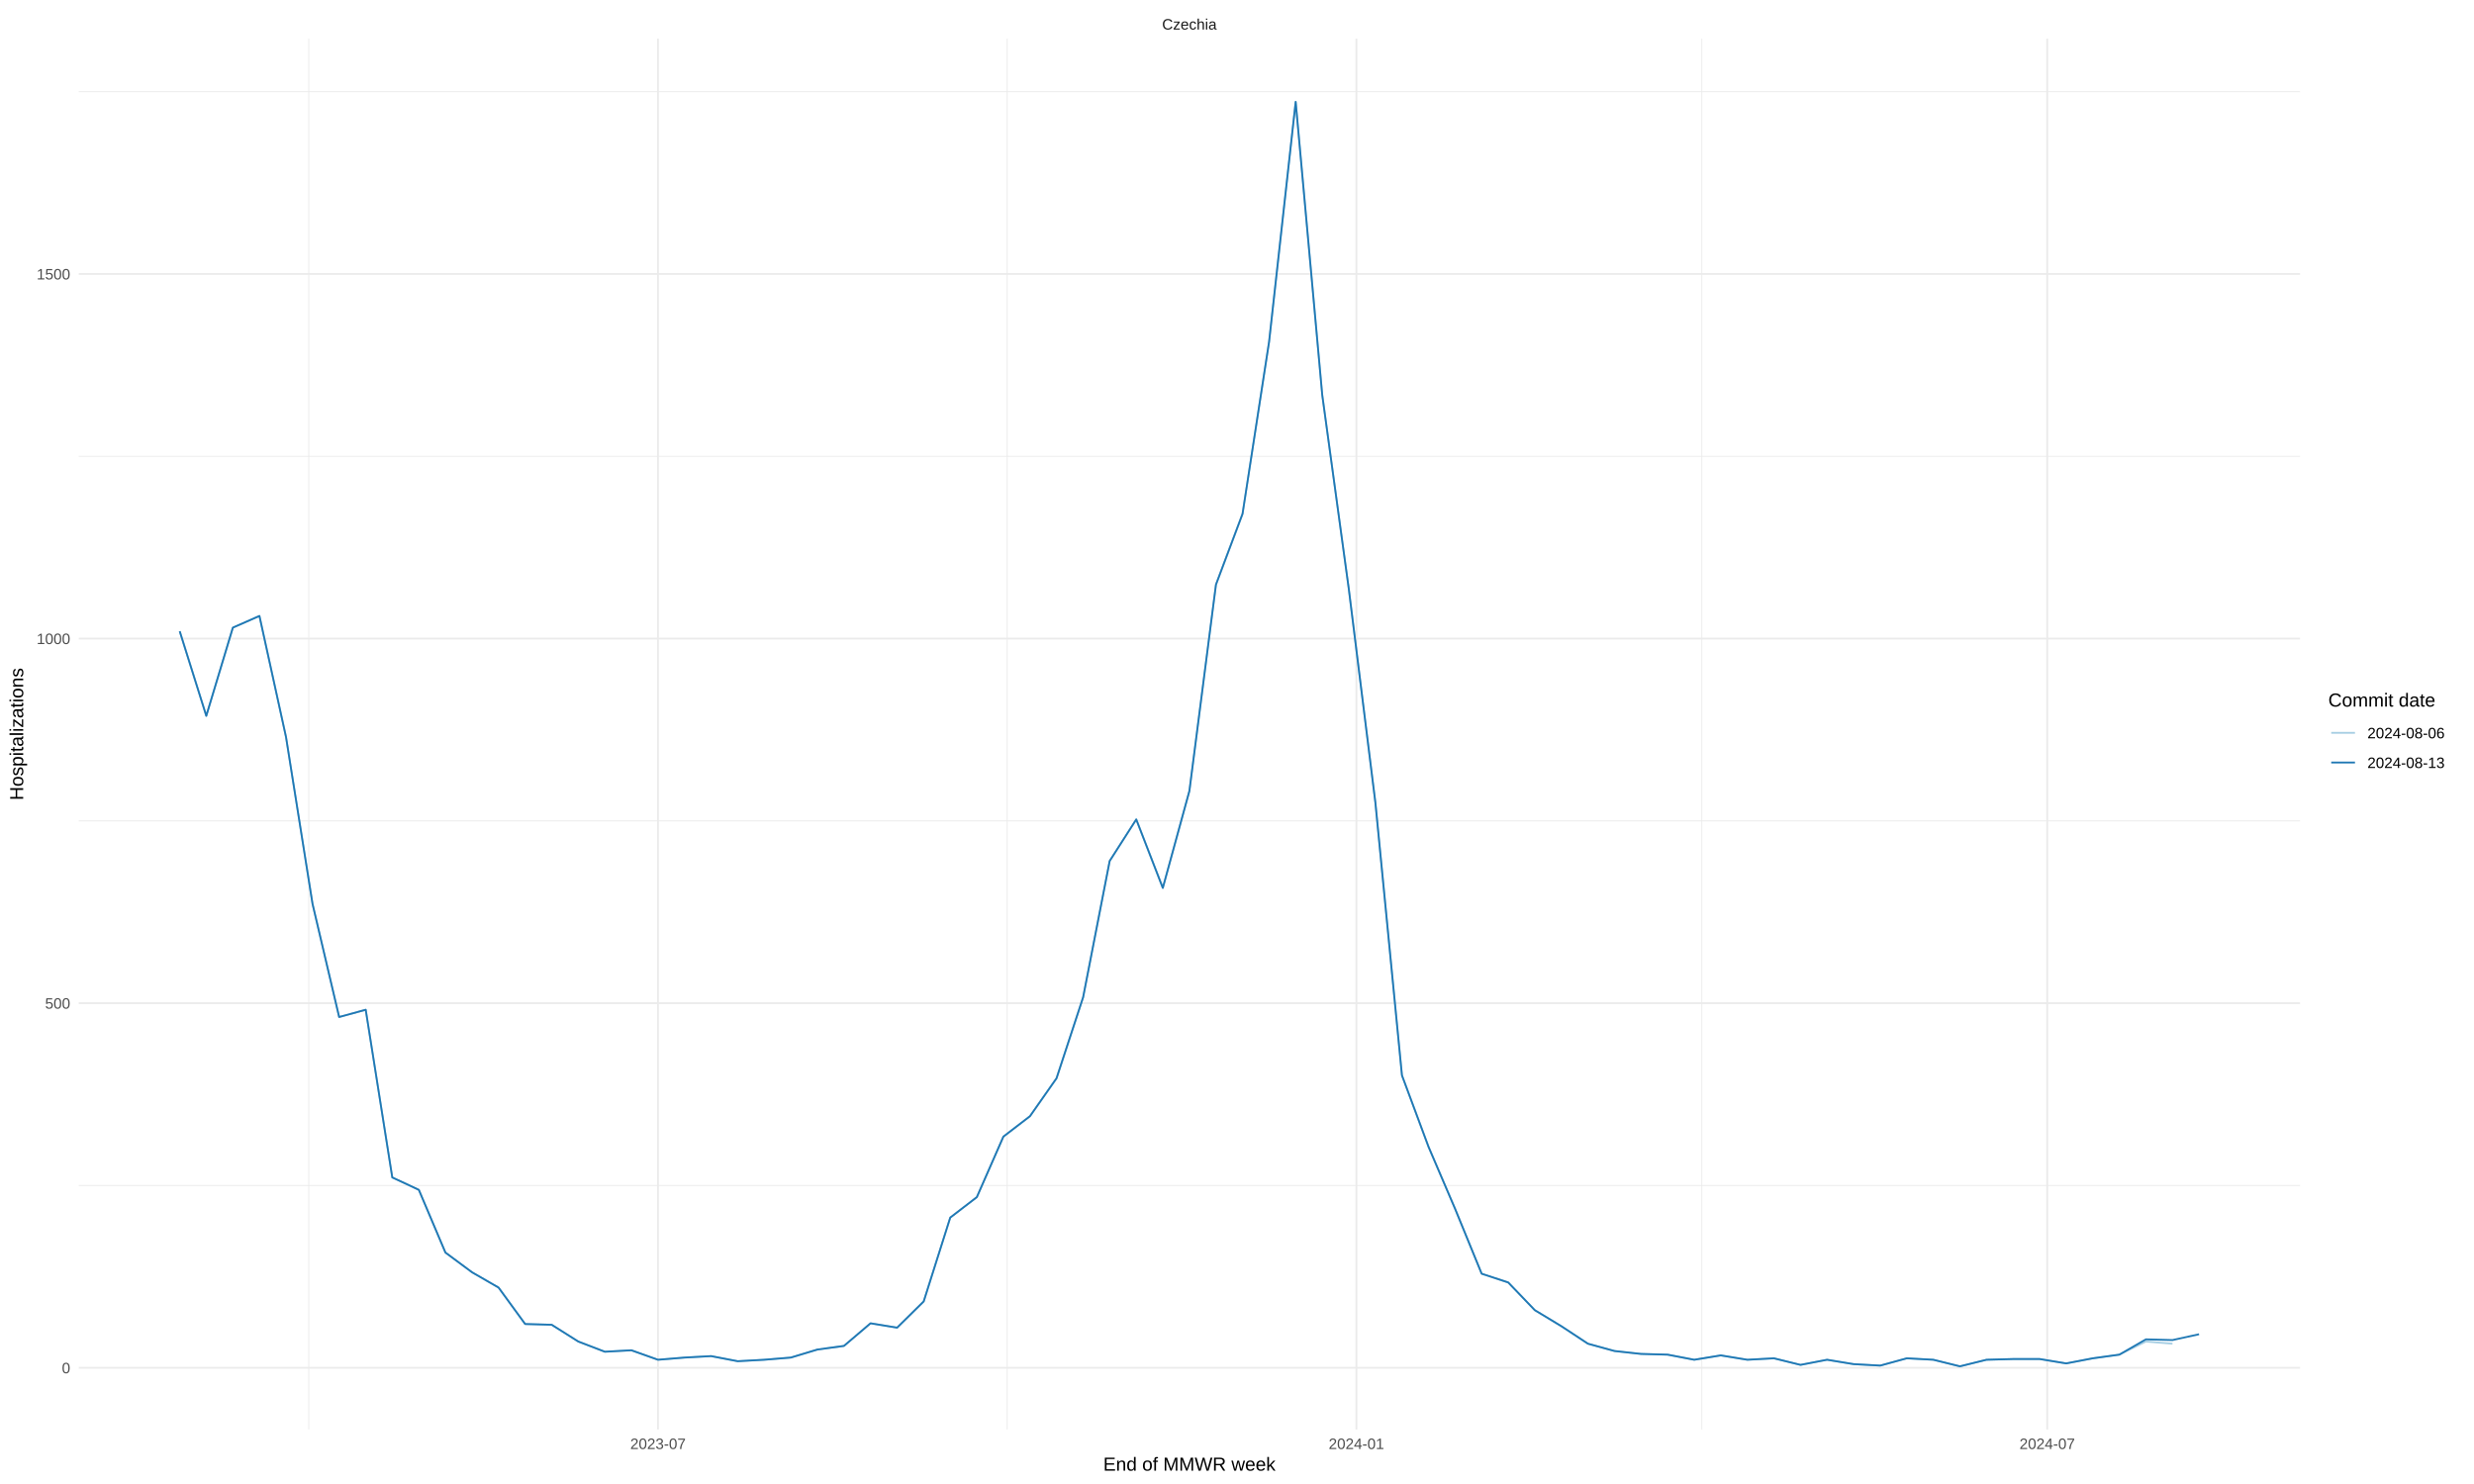
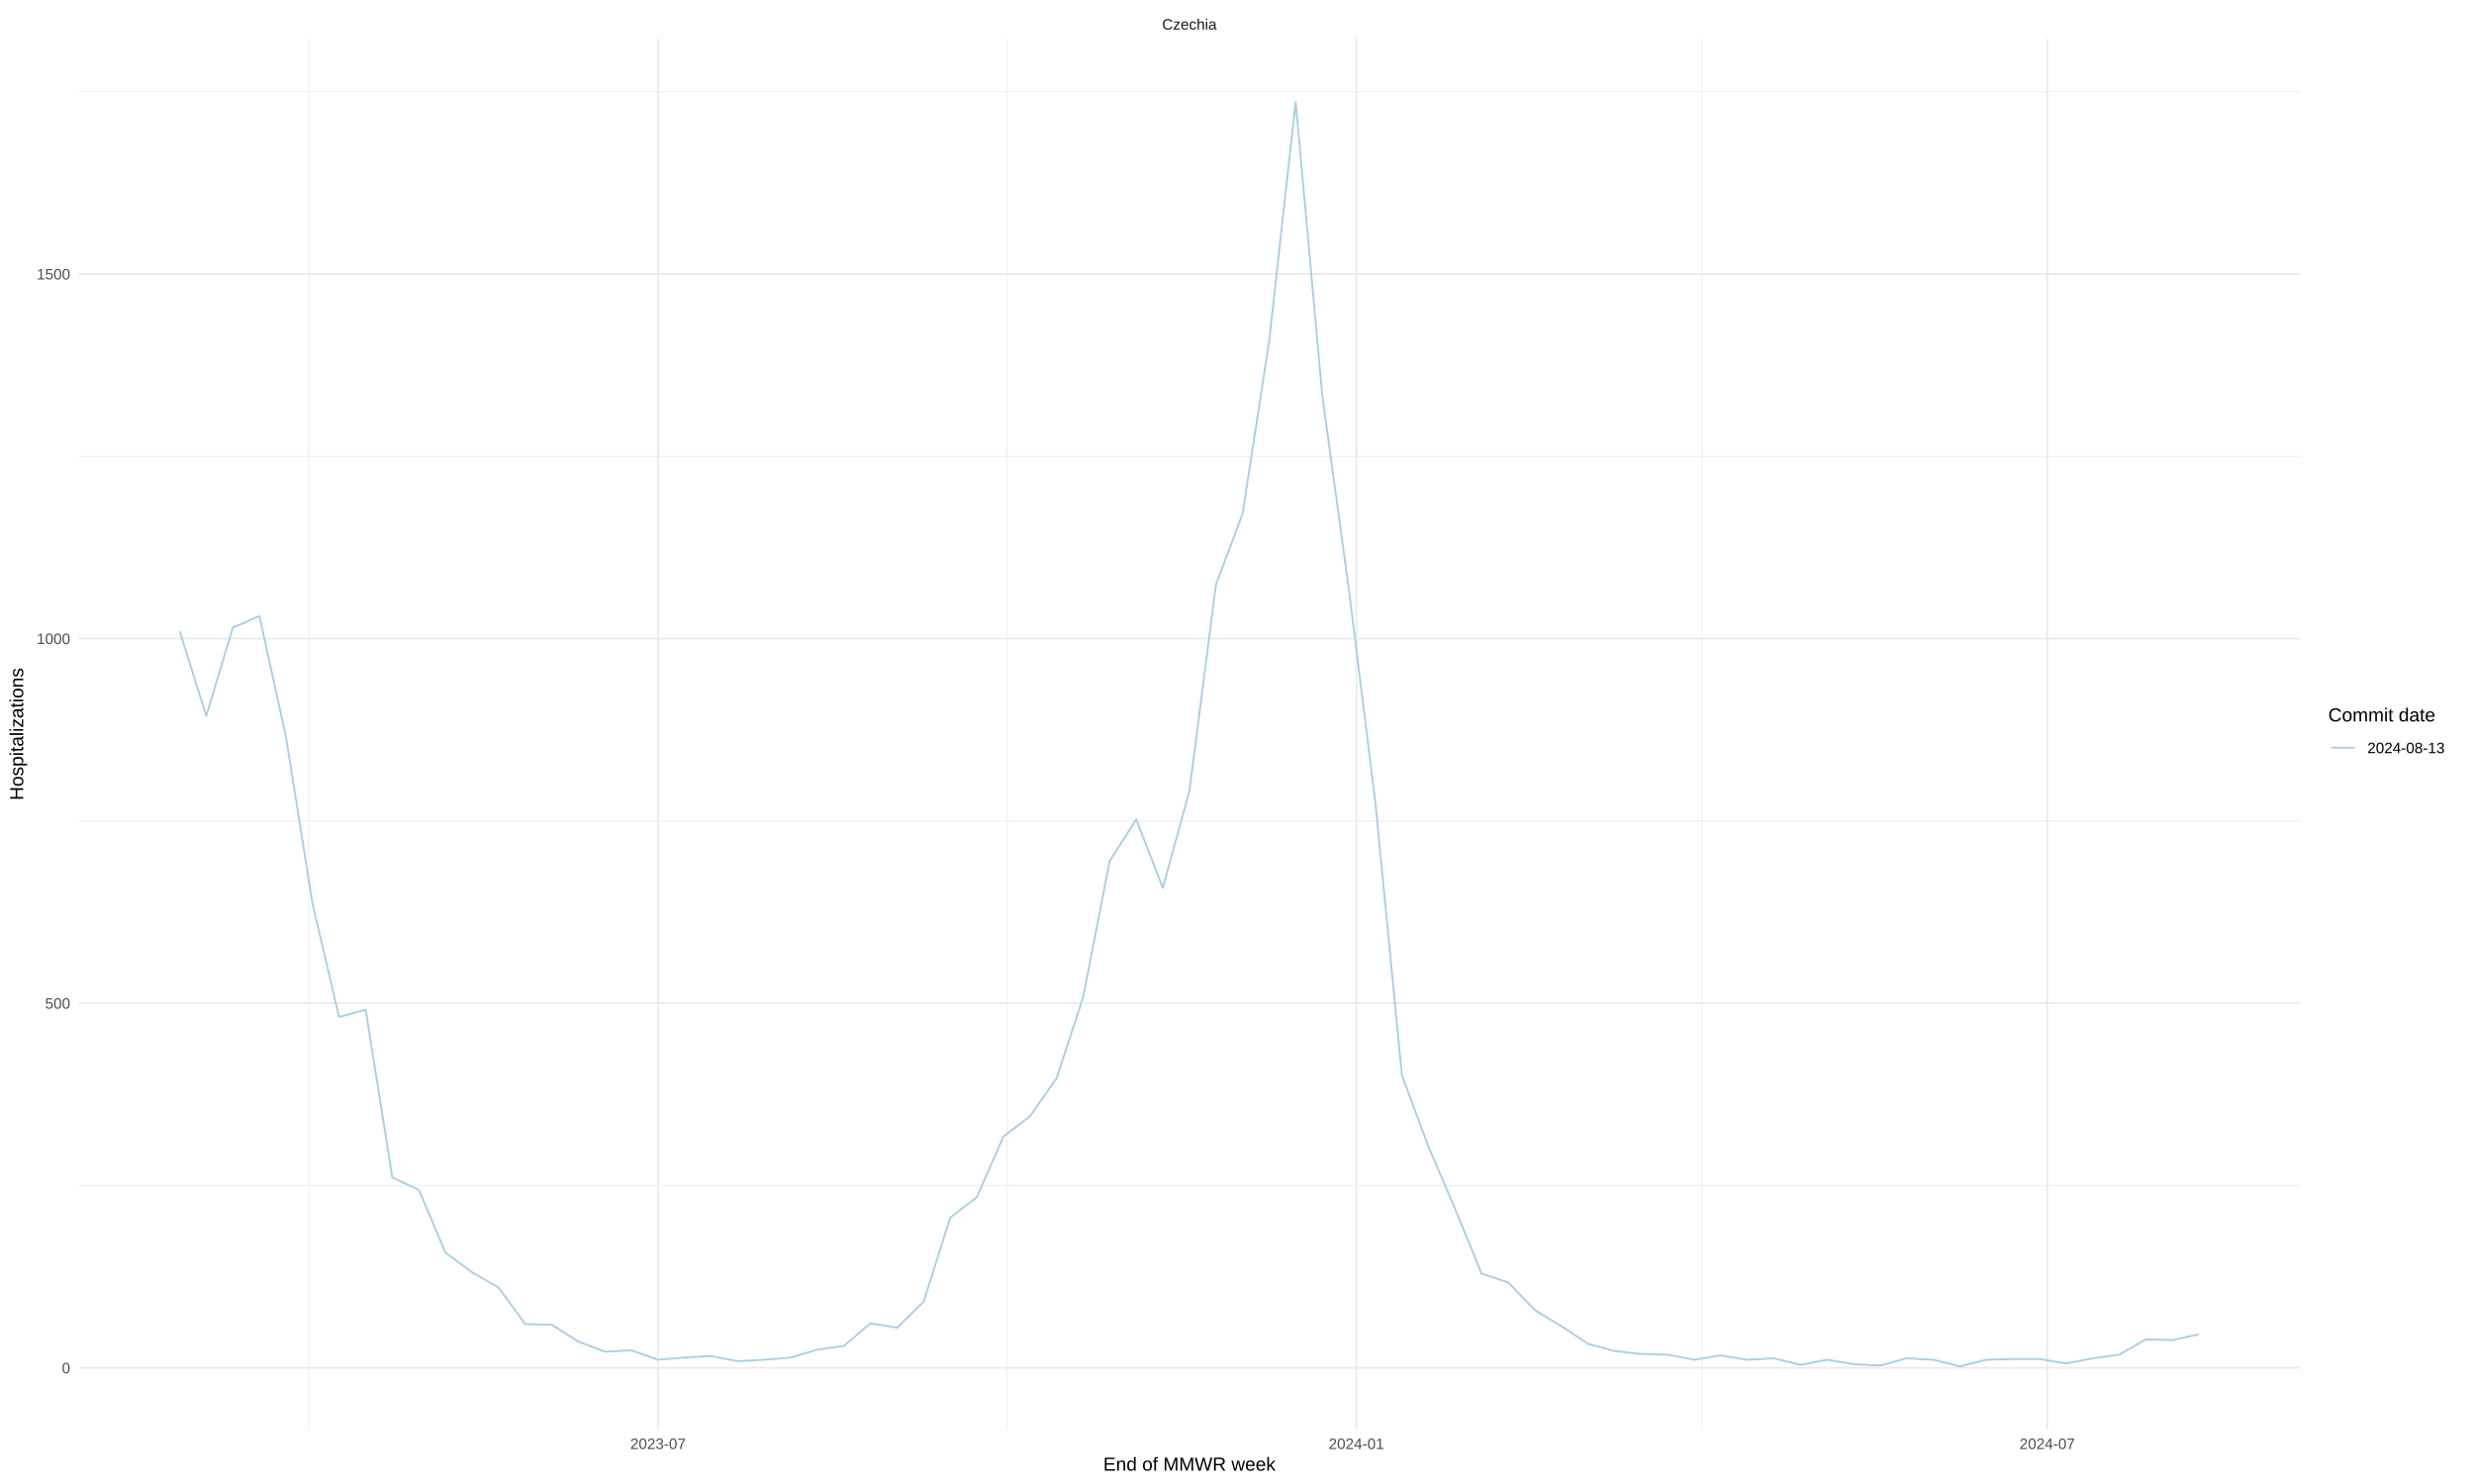
<svg xmlns="http://www.w3.org/2000/svg" class="svglite" width="1440.00pt" height="864.00pt" viewBox="0 0 1440.00 864.00">
  <defs>
    <style type="text/css">
    .svglite line, .svglite polyline, .svglite polygon, .svglite path, .svglite rect, .svglite circle {
      fill: none;
      stroke: #000000;
      stroke-linecap: round;
      stroke-linejoin: round;
      stroke-miterlimit: 10.00;
    }
    .svglite text {
      white-space: pre;
    }
  </style>
  </defs>
  <rect width="100%" height="100%" style="stroke: none; fill: none;" />
  <defs>
    <clipPath id="cpMC4wMHwxNDQwLjAwfDAuMDB8ODY0LjAw">
      <rect x="0.00" y="0.00" width="1440.00" height="864.00" />
    </clipPath>
  </defs>
  <g clip-path="url(#cpMC4wMHwxNDQwLjAwfDAuMDB8ODY0LjAw)">
</g>
  <defs>
    <clipPath id="cpNDUuODR8MTMzOC43NHwyMi40OXw4MzIuMjk=">
      <rect x="45.84" y="22.49" width="1292.90" height="809.80" />
    </clipPath>
  </defs>
  <g clip-path="url(#cpNDUuODR8MTMzOC43NHwyMi40OXw4MzIuMjk=)">
    <polyline points="45.84,690.19 1338.74,690.19 " style="stroke-width: 0.53; stroke: #EBEBEB; stroke-linecap: butt;" />
    <polyline points="45.84,477.92 1338.74,477.92 " style="stroke-width: 0.53; stroke: #EBEBEB; stroke-linecap: butt;" />
    <polyline points="45.84,265.64 1338.74,265.64 " style="stroke-width: 0.53; stroke: #EBEBEB; stroke-linecap: butt;" />
    <polyline points="45.84,53.36 1338.74,53.36 " style="stroke-width: 0.53; stroke: #EBEBEB; stroke-linecap: butt;" />
    <polyline points="179.72,832.29 179.72,22.49 " style="stroke-width: 0.53; stroke: #EBEBEB; stroke-linecap: butt;" />
    <polyline points="586.24,832.29 586.24,22.49 " style="stroke-width: 0.53; stroke: #EBEBEB; stroke-linecap: butt;" />
    <polyline points="990.55,832.29 990.55,22.49 " style="stroke-width: 0.53; stroke: #EBEBEB; stroke-linecap: butt;" />
    <polyline points="45.84,796.33 1338.74,796.33 " style="stroke-width: 1.07; stroke: #EBEBEB; stroke-linecap: butt;" />
    <polyline points="45.84,584.06 1338.74,584.06 " style="stroke-width: 1.07; stroke: #EBEBEB; stroke-linecap: butt;" />
    <polyline points="45.84,371.78 1338.74,371.78 " style="stroke-width: 1.07; stroke: #EBEBEB; stroke-linecap: butt;" />
    <polyline points="45.84,159.50 1338.74,159.50 " style="stroke-width: 1.07; stroke: #EBEBEB; stroke-linecap: butt;" />
    <polyline points="382.98,832.29 382.98,22.49 " style="stroke-width: 1.07; stroke: #EBEBEB; stroke-linecap: butt;" />
    <polyline points="789.50,832.29 789.50,22.49 " style="stroke-width: 1.07; stroke: #EBEBEB; stroke-linecap: butt;" />
    <polyline points="1191.60,832.29 1191.60,22.49 " style="stroke-width: 1.07; stroke: #EBEBEB; stroke-linecap: butt;" />
-     <polyline points="104.61,367.53 120.07,416.78 135.54,365.41 151.00,358.61 166.47,429.09 181.93,526.32 197.40,592.12 212.86,587.88 228.33,685.52 243.79,692.74 259.26,729.25 274.73,740.72 290.19,749.63 305.66,770.86 321.12,771.29 336.59,781.05 352.05,786.99 367.52,786.15 382.98,791.66 398.45,790.39 413.91,789.54 429.38,792.51 444.84,791.66 460.31,790.39 475.77,785.72 491.24,783.60 506.70,770.44 522.17,772.98 537.64,757.70 553.10,708.88 568.57,696.99 584.03,661.75 599.50,649.86 614.96,627.78 630.43,580.66 645.89,501.27 661.36,477.07 676.82,516.97 692.29,460.51 707.75,340.36 723.22,299.18 738.68,198.98 754.15,59.30 769.61,229.97 785.08,342.91 800.55,467.30 816.01,626.09 831.48,667.69 846.94,703.78 862.41,741.57 877.87,746.66 893.34,762.79 908.80,772.13 924.27,782.32 939.73,786.57 955.20,788.27 970.66,788.69 986.13,791.66 1001.59,789.12 1017.06,791.66 1032.52,790.82 1047.99,794.64 1063.46,791.66 1078.92,794.21 1094.39,795.06 1109.85,790.82 1125.32,791.66 1140.78,795.49 1156.25,791.66 1171.71,791.24 1187.18,791.24 1202.64,793.79 1218.11,790.82 1233.57,788.69 1249.04,781.05 1264.50,782.32 " style="stroke-width: 1.07; stroke: #A6CEE3; stroke-linecap: butt;" />
-     <polyline points="104.61,367.53 120.07,416.78 135.54,365.41 151.00,358.61 166.47,429.09 181.93,526.32 197.40,592.12 212.86,587.88 228.33,685.52 243.79,692.74 259.26,729.25 274.73,740.72 290.19,749.63 305.66,770.86 321.12,771.29 336.59,781.05 352.05,786.99 367.52,786.15 382.98,791.66 398.45,790.39 413.91,789.54 429.38,792.51 444.84,791.66 460.31,790.39 475.77,785.72 491.24,783.60 506.70,770.44 522.17,772.98 537.64,757.70 553.10,708.88 568.57,696.99 584.03,661.75 599.50,649.86 614.96,627.78 630.43,580.66 645.89,501.27 661.36,477.07 676.82,516.97 692.29,460.51 707.75,340.36 723.22,299.18 738.68,198.98 754.15,59.30 769.61,229.97 785.08,342.91 800.55,467.30 816.01,626.09 831.48,667.69 846.94,703.78 862.41,741.57 877.87,746.66 893.34,762.79 908.80,772.13 924.27,782.32 939.73,786.57 955.20,788.27 970.66,788.69 986.13,791.66 1001.59,789.12 1017.06,791.66 1032.52,790.82 1047.99,794.64 1063.46,791.66 1078.92,794.21 1094.39,795.06 1109.85,790.82 1125.32,791.66 1140.78,795.49 1156.25,791.66 1171.71,791.24 1187.18,791.24 1202.64,793.79 1218.11,790.82 1233.57,788.69 1249.04,779.78 1264.50,780.20 1279.97,776.81 " style="stroke-width: 1.07; stroke: #1F78B4; stroke-linecap: butt;" />
+     <polyline points="104.61,367.53 120.07,416.78 135.54,365.41 151.00,358.61 166.47,429.09 181.93,526.32 197.40,592.12 212.86,587.88 228.33,685.52 243.79,692.74 259.26,729.25 274.73,740.72 290.19,749.63 305.66,770.86 321.12,771.29 336.59,781.05 352.05,786.99 367.52,786.15 382.98,791.66 398.45,790.39 413.91,789.54 429.38,792.51 444.84,791.66 460.31,790.39 475.77,785.72 491.24,783.60 506.70,770.44 522.17,772.98 537.64,757.70 553.10,708.88 568.57,696.99 584.03,661.75 599.50,649.86 614.96,627.78 630.43,580.66 645.89,501.27 661.36,477.07 676.82,516.97 692.29,460.51 707.75,340.36 723.22,299.18 738.68,198.98 754.15,59.30 769.61,229.97 785.08,342.91 800.55,467.30 816.01,626.09 831.48,667.69 846.94,703.78 862.41,741.57 877.87,746.66 893.34,762.79 908.80,772.13 924.27,782.32 939.73,786.57 955.20,788.27 970.66,788.69 986.13,791.66 1001.59,789.12 1017.06,791.66 1032.52,790.82 1047.99,794.64 1063.46,791.66 1078.92,794.21 1094.39,795.06 1109.85,790.82 1125.32,791.66 1140.78,795.49 1156.25,791.66 1171.71,791.24 1187.18,791.24 1202.64,793.79 1218.11,790.82 1233.57,788.69 1249.04,779.78 1264.50,780.20 1279.97,776.81 " style="stroke-width: 1.07; stroke: #A6CEE3; stroke-linecap: butt;" />
  </g>
  <g clip-path="url(#cpMC4wMHwxNDQwLjAwfDAuMDB8ODY0LjAw)">
</g>
  <defs>
    <clipPath id="cpNDUuODR8MTMzOC43NHw1LjQ4fDIyLjQ5">
      <rect x="45.84" y="5.48" width="1292.90" height="17.01" />
    </clipPath>
  </defs>
  <g clip-path="url(#cpNDUuODR8MTMzOC43NHw1LjQ4fDIyLjQ5)">
    <text x="692.29" y="17.19" text-anchor="middle" style="font-size: 8.80px;fill: #1A1A1A; font-family: &quot;Liberation Sans&quot;;" textLength="34.42px" lengthAdjust="spacingAndGlyphs">Czechia</text>
  </g>
  <g clip-path="url(#cpMC4wMHwxNDQwLjAwfDAuMDB8ODY0LjAw)">
    <text x="382.98" y="843.64" text-anchor="middle" style="font-size: 8.80px;fill: #4D4D4D; font-family: &quot;Liberation Sans&quot;;" textLength="36.74px" lengthAdjust="spacingAndGlyphs">2023-07</text>
    <text x="789.50" y="843.64" text-anchor="middle" style="font-size: 8.80px;fill: #4D4D4D; font-family: &quot;Liberation Sans&quot;;" textLength="36.74px" lengthAdjust="spacingAndGlyphs">2024-01</text>
    <text x="1191.60" y="843.64" text-anchor="middle" style="font-size: 8.80px;fill: #4D4D4D; font-family: &quot;Liberation Sans&quot;;" textLength="36.74px" lengthAdjust="spacingAndGlyphs">2024-07</text>
    <text x="40.91" y="799.54" text-anchor="end" style="font-size: 8.80px;fill: #4D4D4D; font-family: &quot;Liberation Sans&quot;;" textLength="5.59px" lengthAdjust="spacingAndGlyphs">0</text>
    <text x="40.91" y="587.26" text-anchor="end" style="font-size: 8.80px;fill: #4D4D4D; font-family: &quot;Liberation Sans&quot;;" textLength="16.78px" lengthAdjust="spacingAndGlyphs">500</text>
    <text x="40.91" y="374.98" text-anchor="end" style="font-size: 8.80px;fill: #4D4D4D; font-family: &quot;Liberation Sans&quot;;" textLength="22.38px" lengthAdjust="spacingAndGlyphs">1000</text>
    <text x="40.91" y="162.70" text-anchor="end" style="font-size: 8.80px;fill: #4D4D4D; font-family: &quot;Liberation Sans&quot;;" textLength="22.38px" lengthAdjust="spacingAndGlyphs">1500</text>
    <text x="692.29" y="856.23" text-anchor="middle" style="font-size: 11.00px; font-family: &quot;Liberation Sans&quot;;" textLength="108.42px" lengthAdjust="spacingAndGlyphs">End of MMWR week</text>
    <text transform="translate(13.50,427.39) rotate(-90)" text-anchor="middle" style="font-size: 11.00px; font-family: &quot;Liberation Sans&quot;;" textLength="87.27px" lengthAdjust="spacingAndGlyphs">Hospitalizations</text>
-     <text x="1355.18" y="411.38" style="font-size: 11.00px; font-family: &quot;Liberation Sans&quot;;" textLength="71.52px" lengthAdjust="spacingAndGlyphs">Commit date</text>
-     <line x1="1356.90" y1="426.65" x2="1370.73" y2="426.65" style="stroke-width: 1.07; stroke: #A6CEE3; stroke-linecap: butt;" />
-     <line x1="1356.90" y1="443.93" x2="1370.73" y2="443.93" style="stroke-width: 1.07; stroke: #1F78B4; stroke-linecap: butt;" />
-     <text x="1377.94" y="429.86" style="font-size: 8.80px; font-family: &quot;Liberation Sans&quot;;" textLength="51.11px" lengthAdjust="spacingAndGlyphs">2024-08-06</text>
-     <text x="1377.94" y="447.14" style="font-size: 8.80px; font-family: &quot;Liberation Sans&quot;;" textLength="51.11px" lengthAdjust="spacingAndGlyphs">2024-08-13</text>
+     <text x="1355.18" y="420.02" style="font-size: 11.00px; font-family: &quot;Liberation Sans&quot;;" textLength="71.52px" lengthAdjust="spacingAndGlyphs">Commit date</text>
+     <line x1="1356.90" y1="435.29" x2="1370.73" y2="435.29" style="stroke-width: 1.07; stroke: #A6CEE3; stroke-linecap: butt;" />
+     <text x="1377.94" y="438.50" style="font-size: 8.80px; font-family: &quot;Liberation Sans&quot;;" textLength="51.11px" lengthAdjust="spacingAndGlyphs">2024-08-13</text>
  </g>
</svg>
